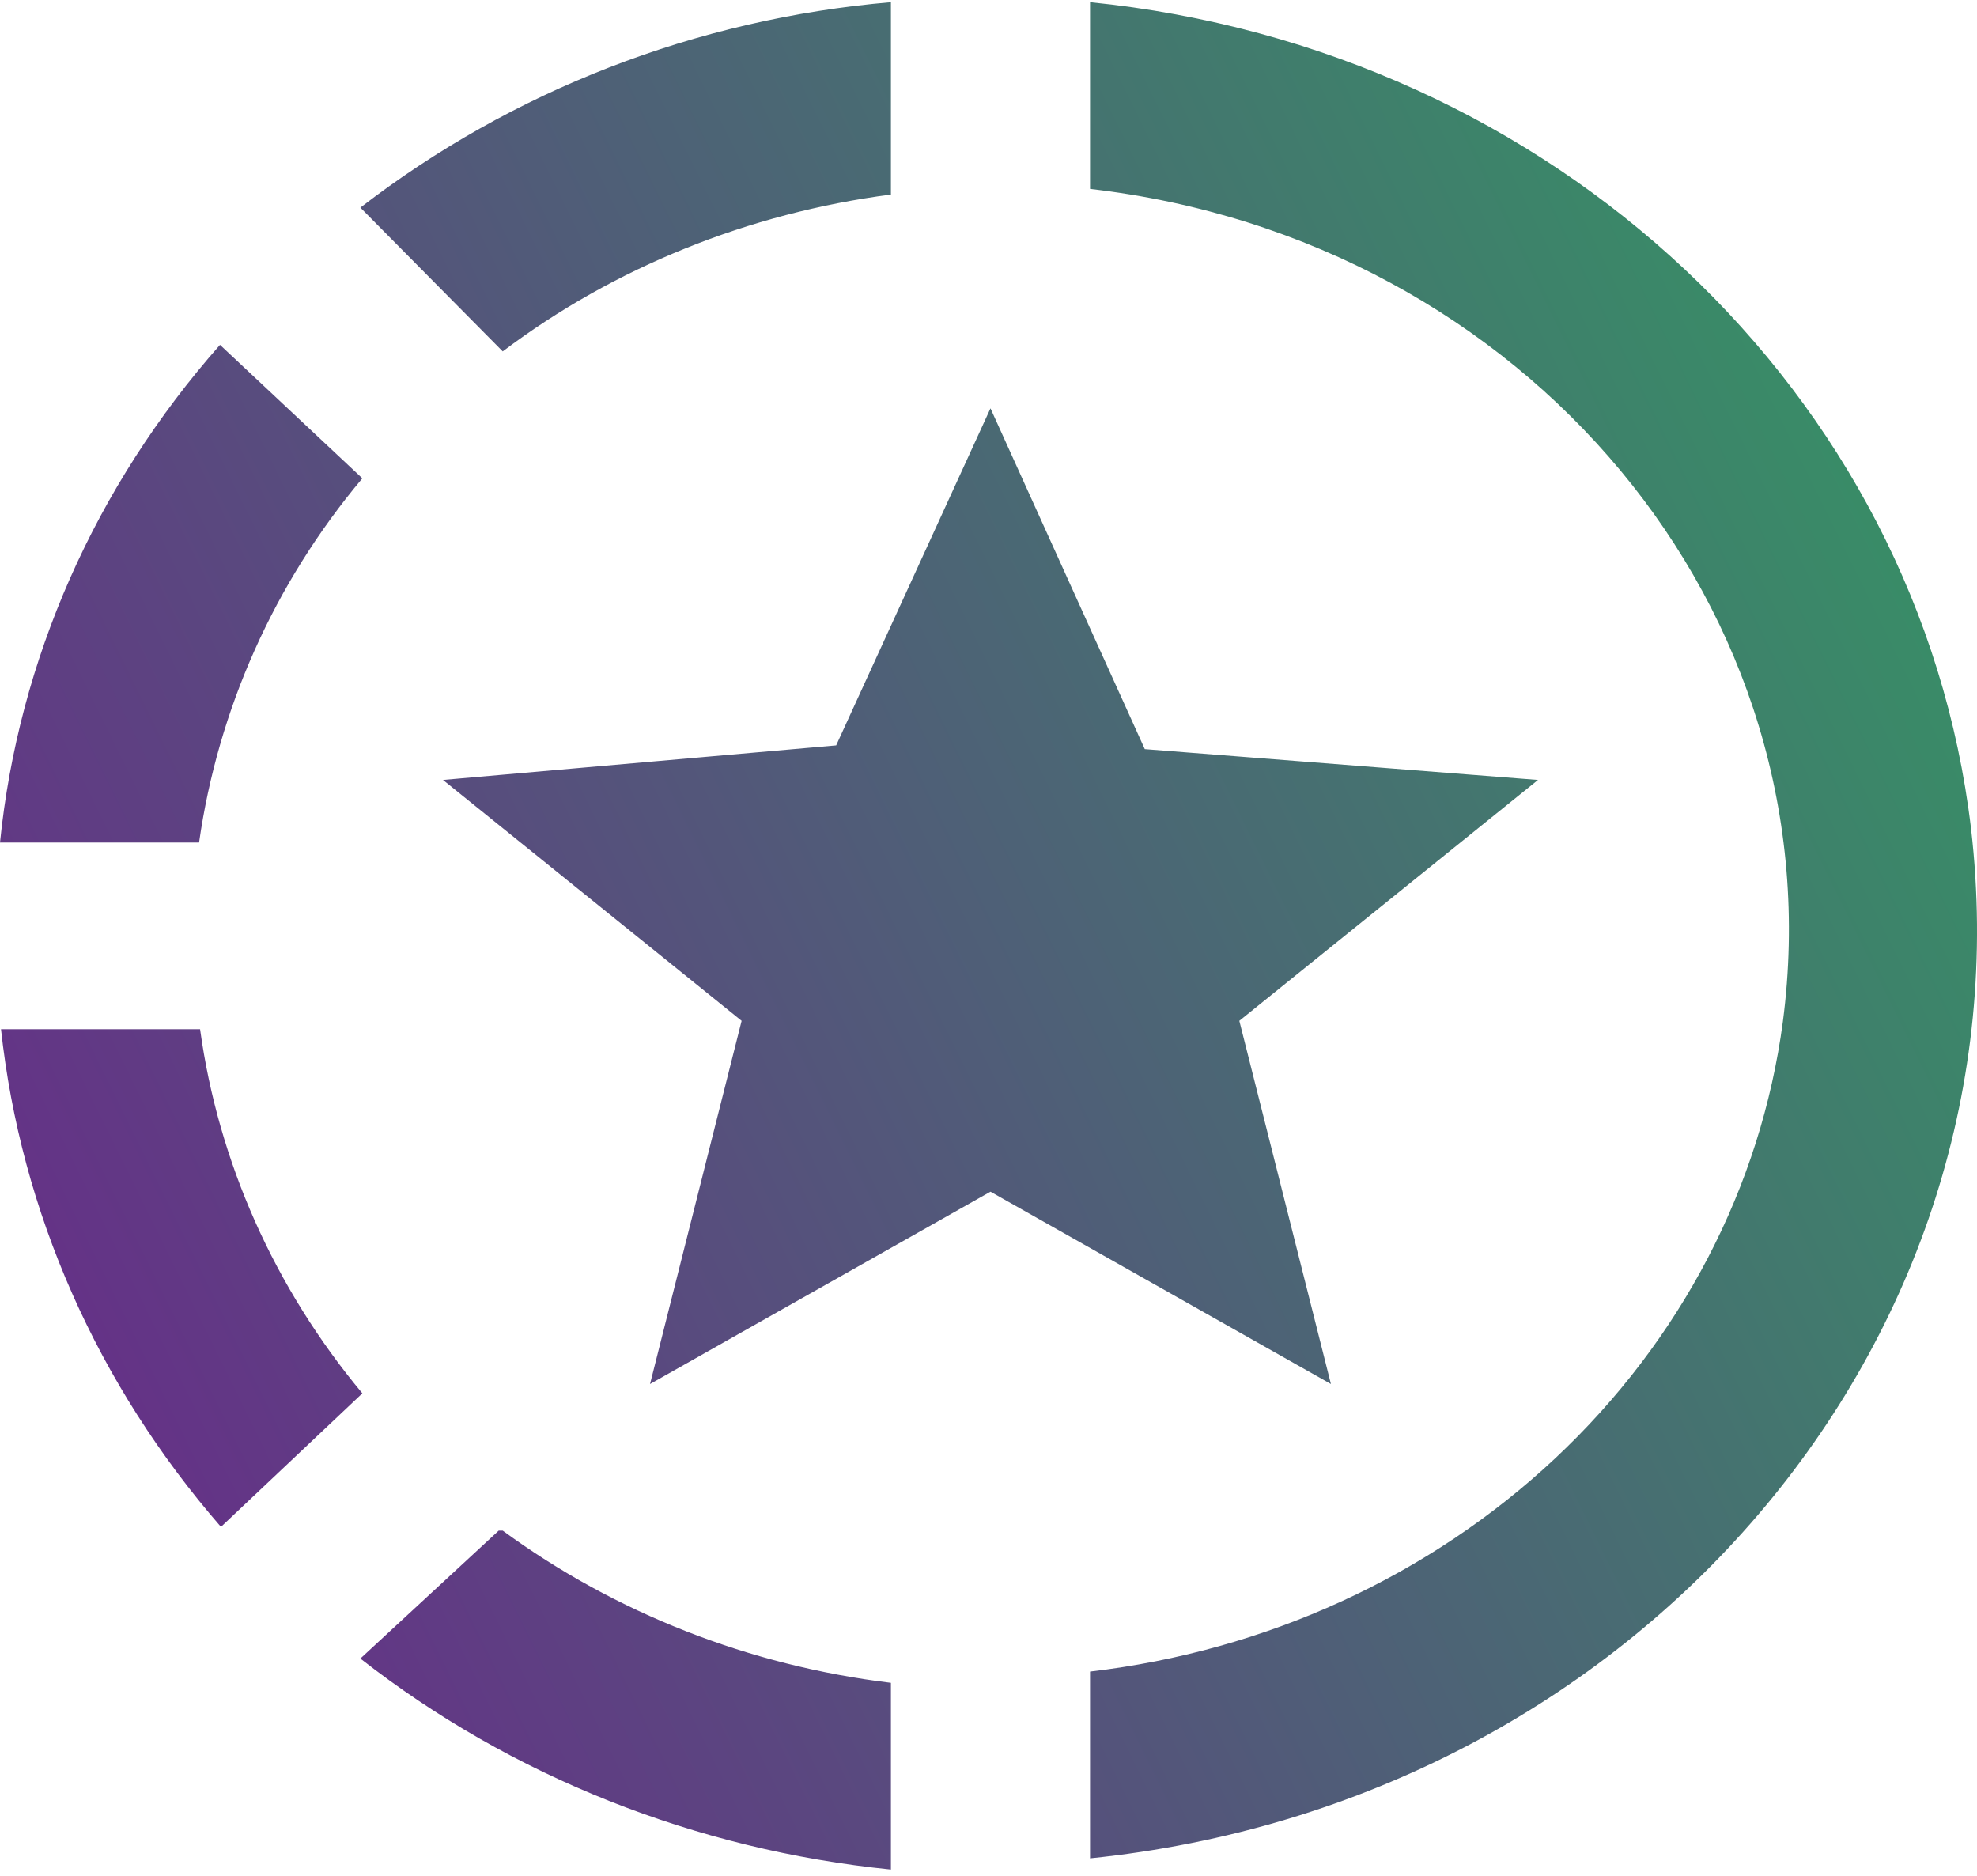
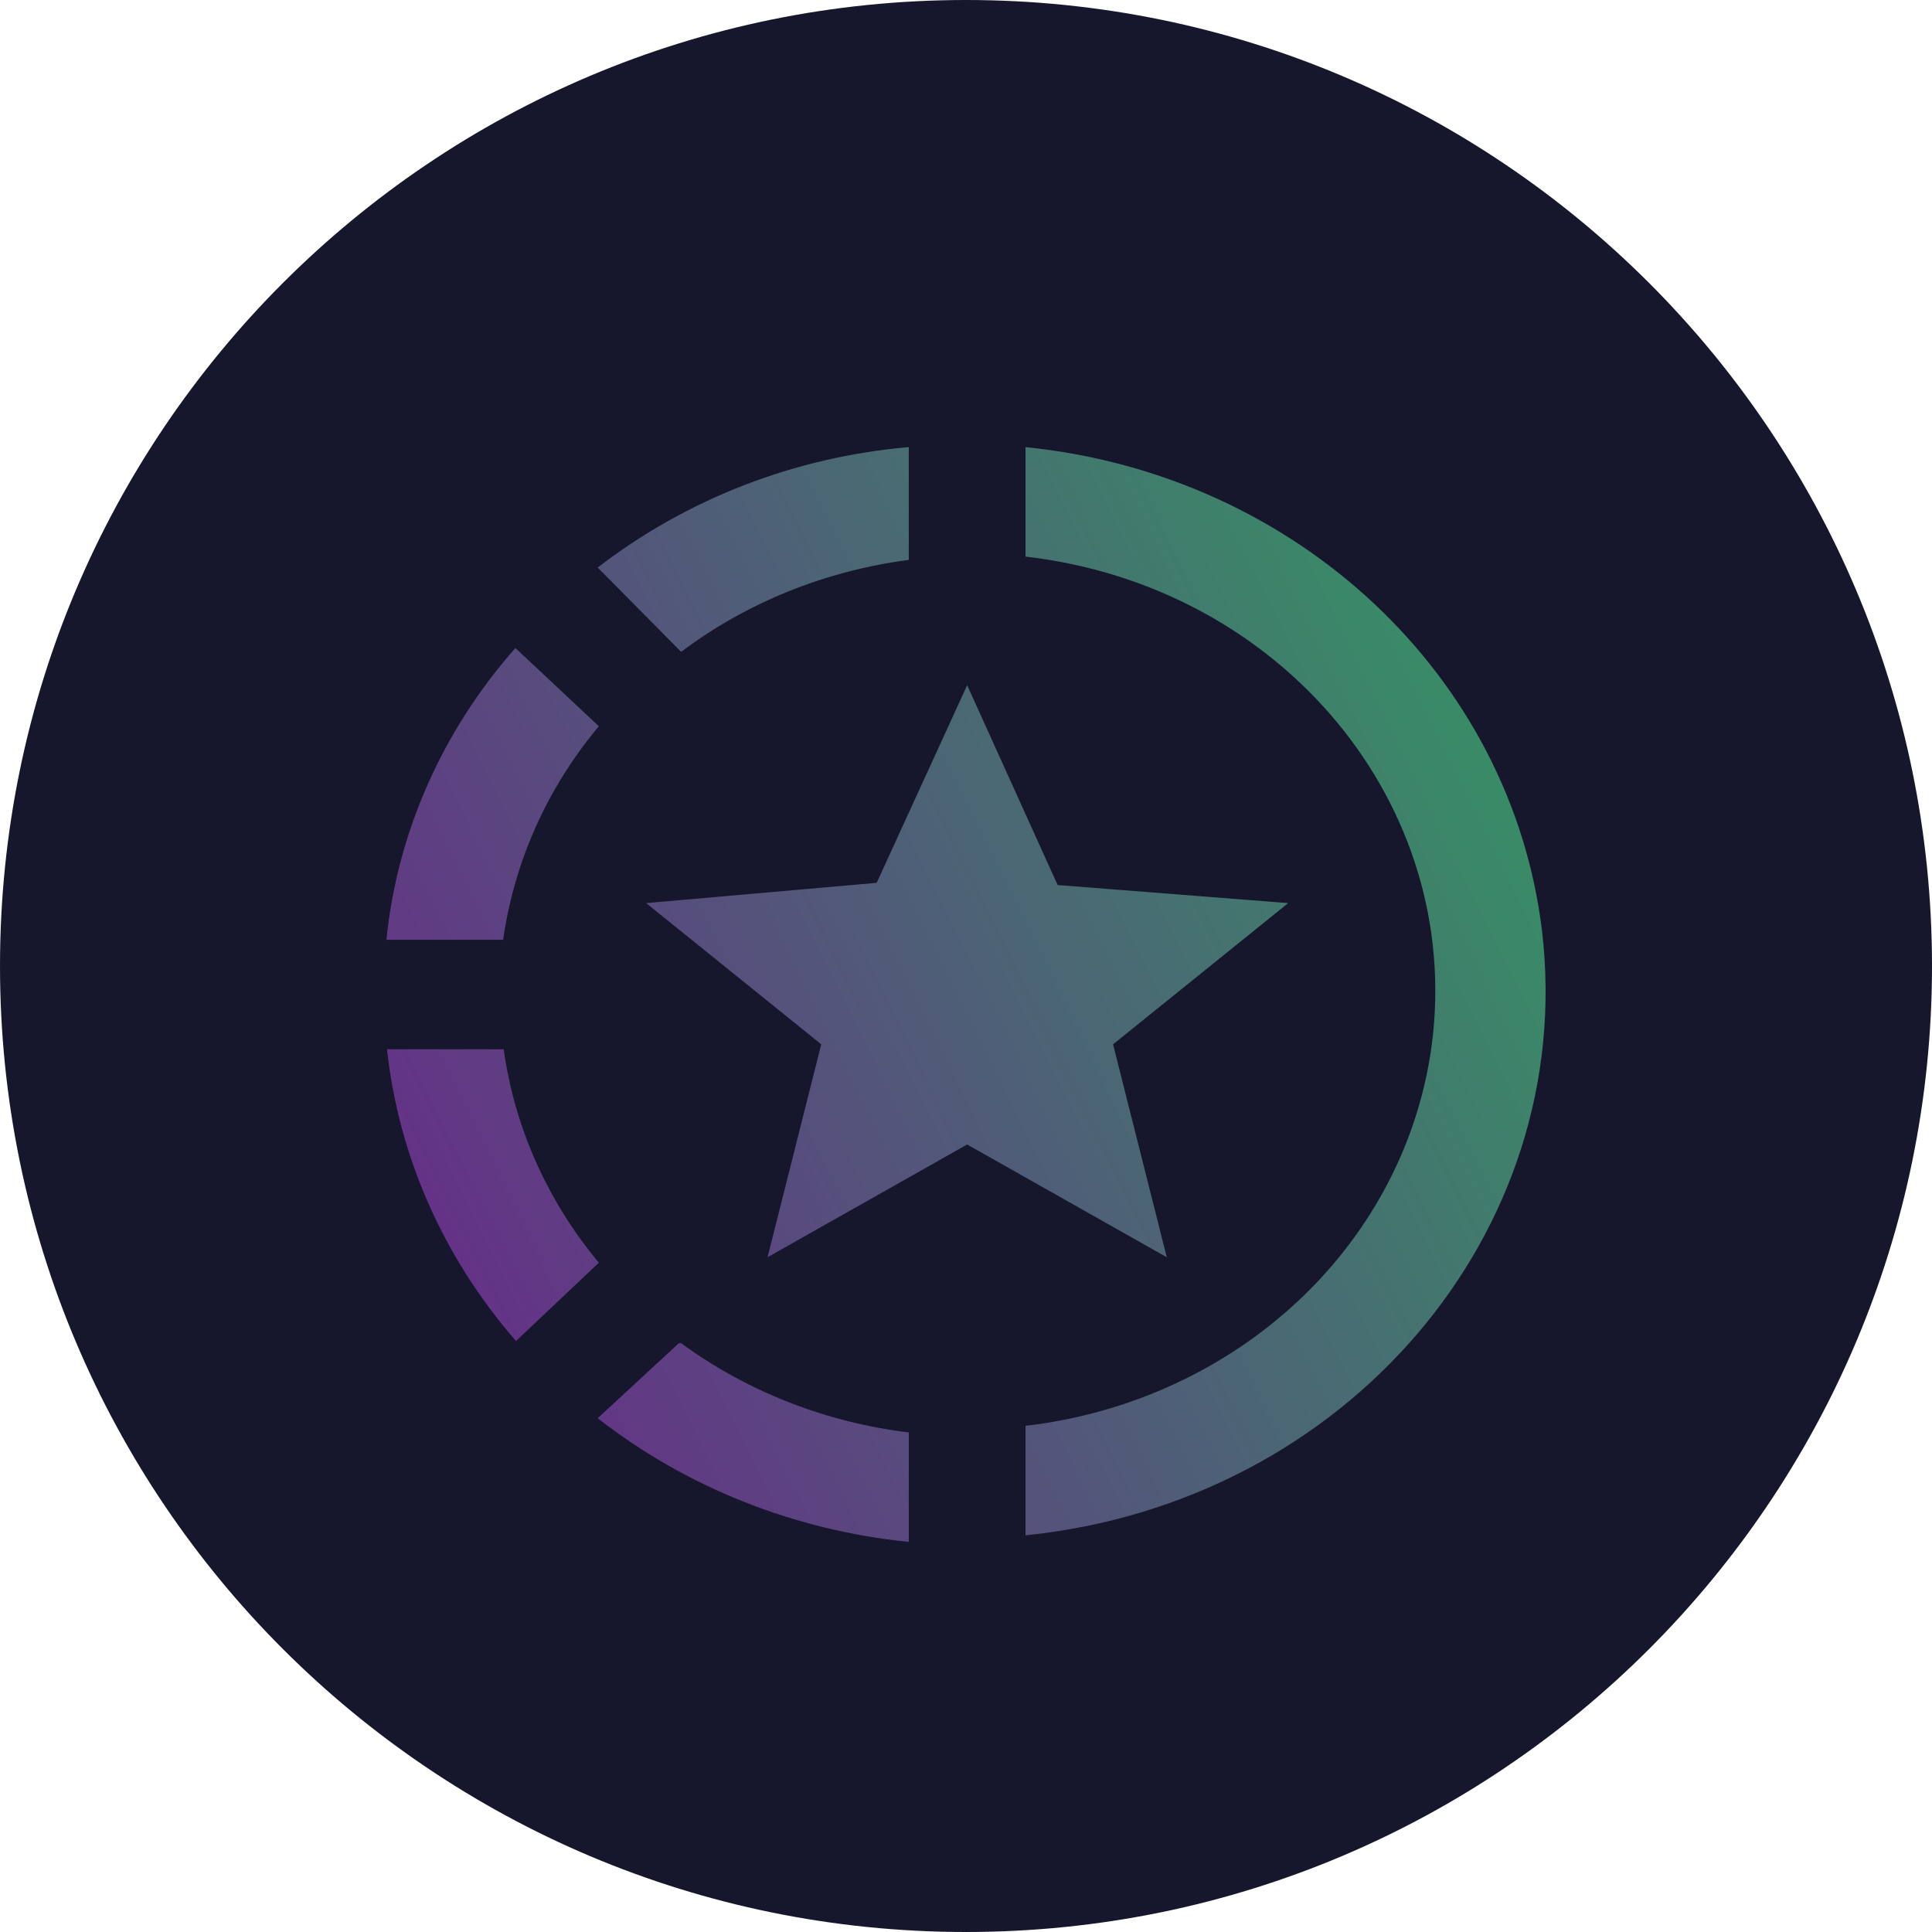
- <svg xmlns="http://www.w3.org/2000/svg" width="39" height="37" viewBox="0 0 39 37" fill="none">
-   <path d="M21.503 0.043V3.726C30.123 4.721 36.231 12.069 35.17 20.154C34.737 23.412 33.157 26.441 30.682 28.762C28.207 31.084 24.977 32.565 21.503 32.971V36.655C32.303 35.55 40.06 26.452 38.882 16.341C37.861 7.759 30.654 0.964 21.503 0.043ZM17.575 0.043C13.726 0.374 10.094 1.793 7.109 4.095L9.917 6.931C12.116 5.273 14.767 4.205 17.575 3.837V0.153V0.043ZM4.34 6.802C1.877 9.592 0.365 13.012 0 16.618H3.927C4.301 14.003 5.4 11.516 7.148 9.435L4.34 6.802ZM0.02 20.301C0.412 23.911 1.924 27.318 4.359 30.117L7.148 27.483C5.414 25.402 4.308 22.921 3.947 20.301H0.02ZM9.838 30.191L7.109 32.714C10.083 35.039 13.725 36.487 17.575 36.876V33.193C14.782 32.854 12.137 31.817 9.917 30.191H9.838ZM12.823 27.299L14.63 20.135L8.739 15.384L16.495 14.702L19.539 8.054L22.583 14.776L30.34 15.384L24.448 20.135L26.255 27.299L19.539 23.505L12.823 27.299Z" fill="url(#paint0_linear_3225_20081)" />
+ <svg xmlns="http://www.w3.org/2000/svg" width="65" height="65" viewBox="0 0 65 65" fill="none">
+   <circle cx="32.5" cy="32.5" r="32.5" fill="#16172D" />
+   <path d="M34.503 15.043V18.726C43.123 19.721 49.231 27.069 48.17 35.154C47.737 38.411 46.157 41.441 43.682 43.762C41.207 46.084 37.977 47.565 34.503 47.971V51.655C45.303 50.55 53.06 41.452 51.882 31.341C50.861 22.759 43.654 15.964 34.503 15.043ZM30.575 15.043C26.726 15.374 23.093 16.793 20.109 19.095L22.917 21.931C25.116 20.273 27.767 19.205 30.575 18.837V15.153V15.043ZM17.34 21.802C14.877 24.592 13.365 28.012 13 31.618H16.927C17.301 29.003 18.4 26.516 20.148 24.435L17.34 21.802ZM13.02 35.301C13.412 38.911 14.924 42.318 17.36 45.117L20.148 42.483C18.414 40.402 17.308 37.921 16.947 35.301H13.02ZM22.838 45.191L20.109 47.714C23.083 50.039 26.725 51.487 30.575 51.876V48.193C27.782 47.854 25.137 46.817 22.917 45.191H22.838ZM25.823 42.299L27.63 35.135L21.739 30.384L29.495 29.702L32.539 23.054L35.583 29.776L43.34 30.384L37.448 35.135L39.255 42.299L32.539 38.505L25.823 42.299Z" fill="url(#paint0_linear_3_31)" />
  <defs>
-     <linearGradient id="paint0_linear_3225_20081" x1="1.85117e-06" y1="26.377" x2="56.397" y2="-1.394" gradientUnits="userSpaceOnUse">
+     <linearGradient id="paint0_linear_3_31" x1="13" y1="41.377" x2="69.397" y2="13.606" gradientUnits="userSpaceOnUse">
      <stop stop-color="#662F88" />
      <stop offset="1" stop-color="#20BF55" />
    </linearGradient>
  </defs>
</svg>
